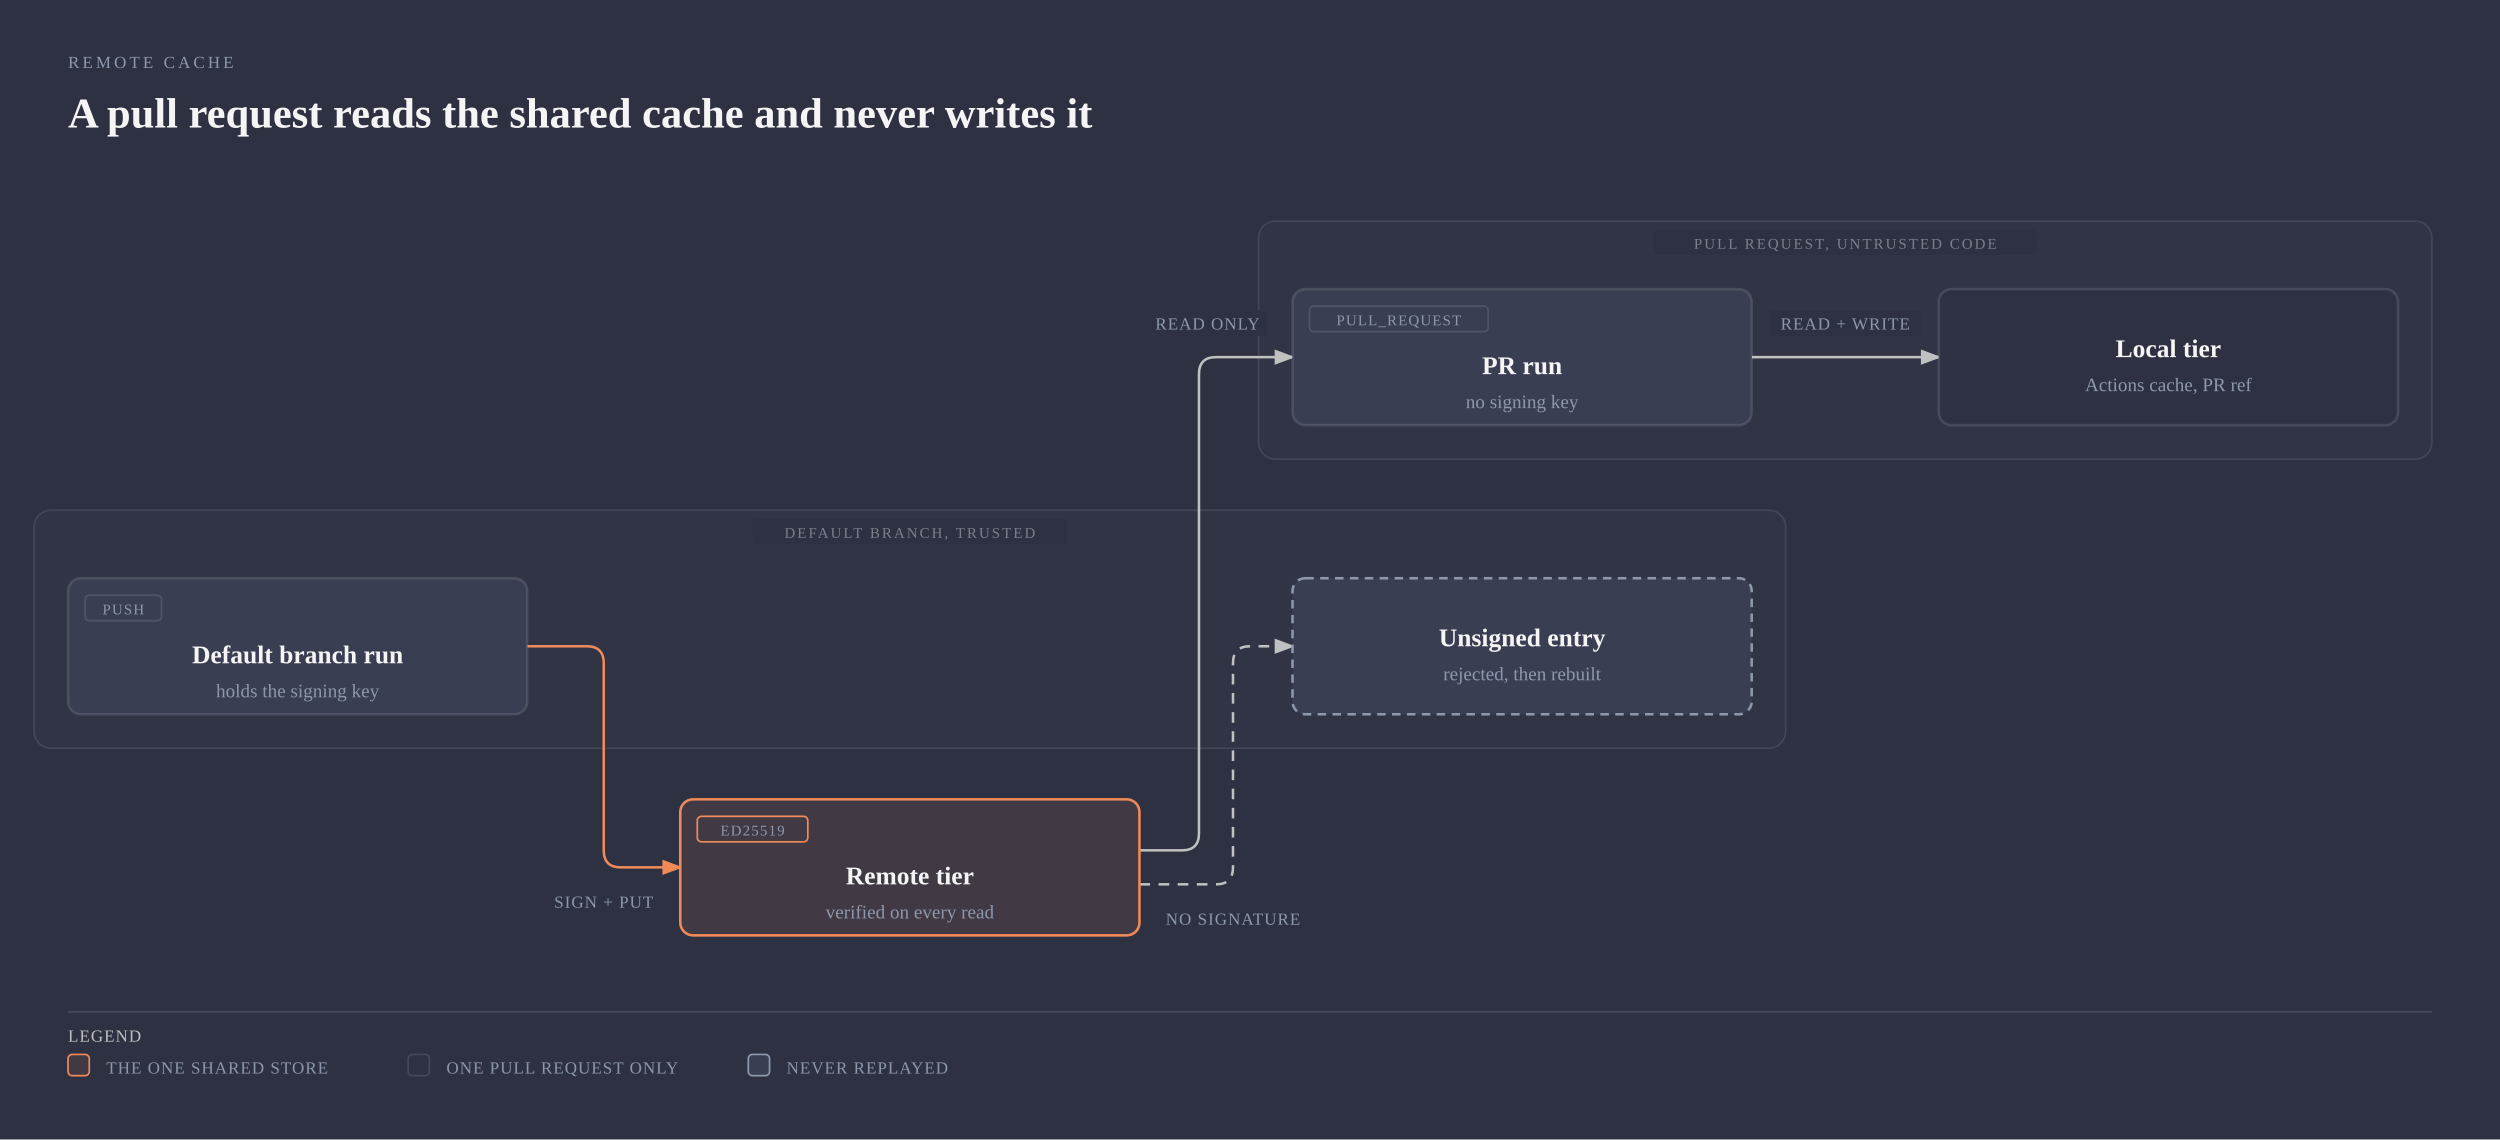
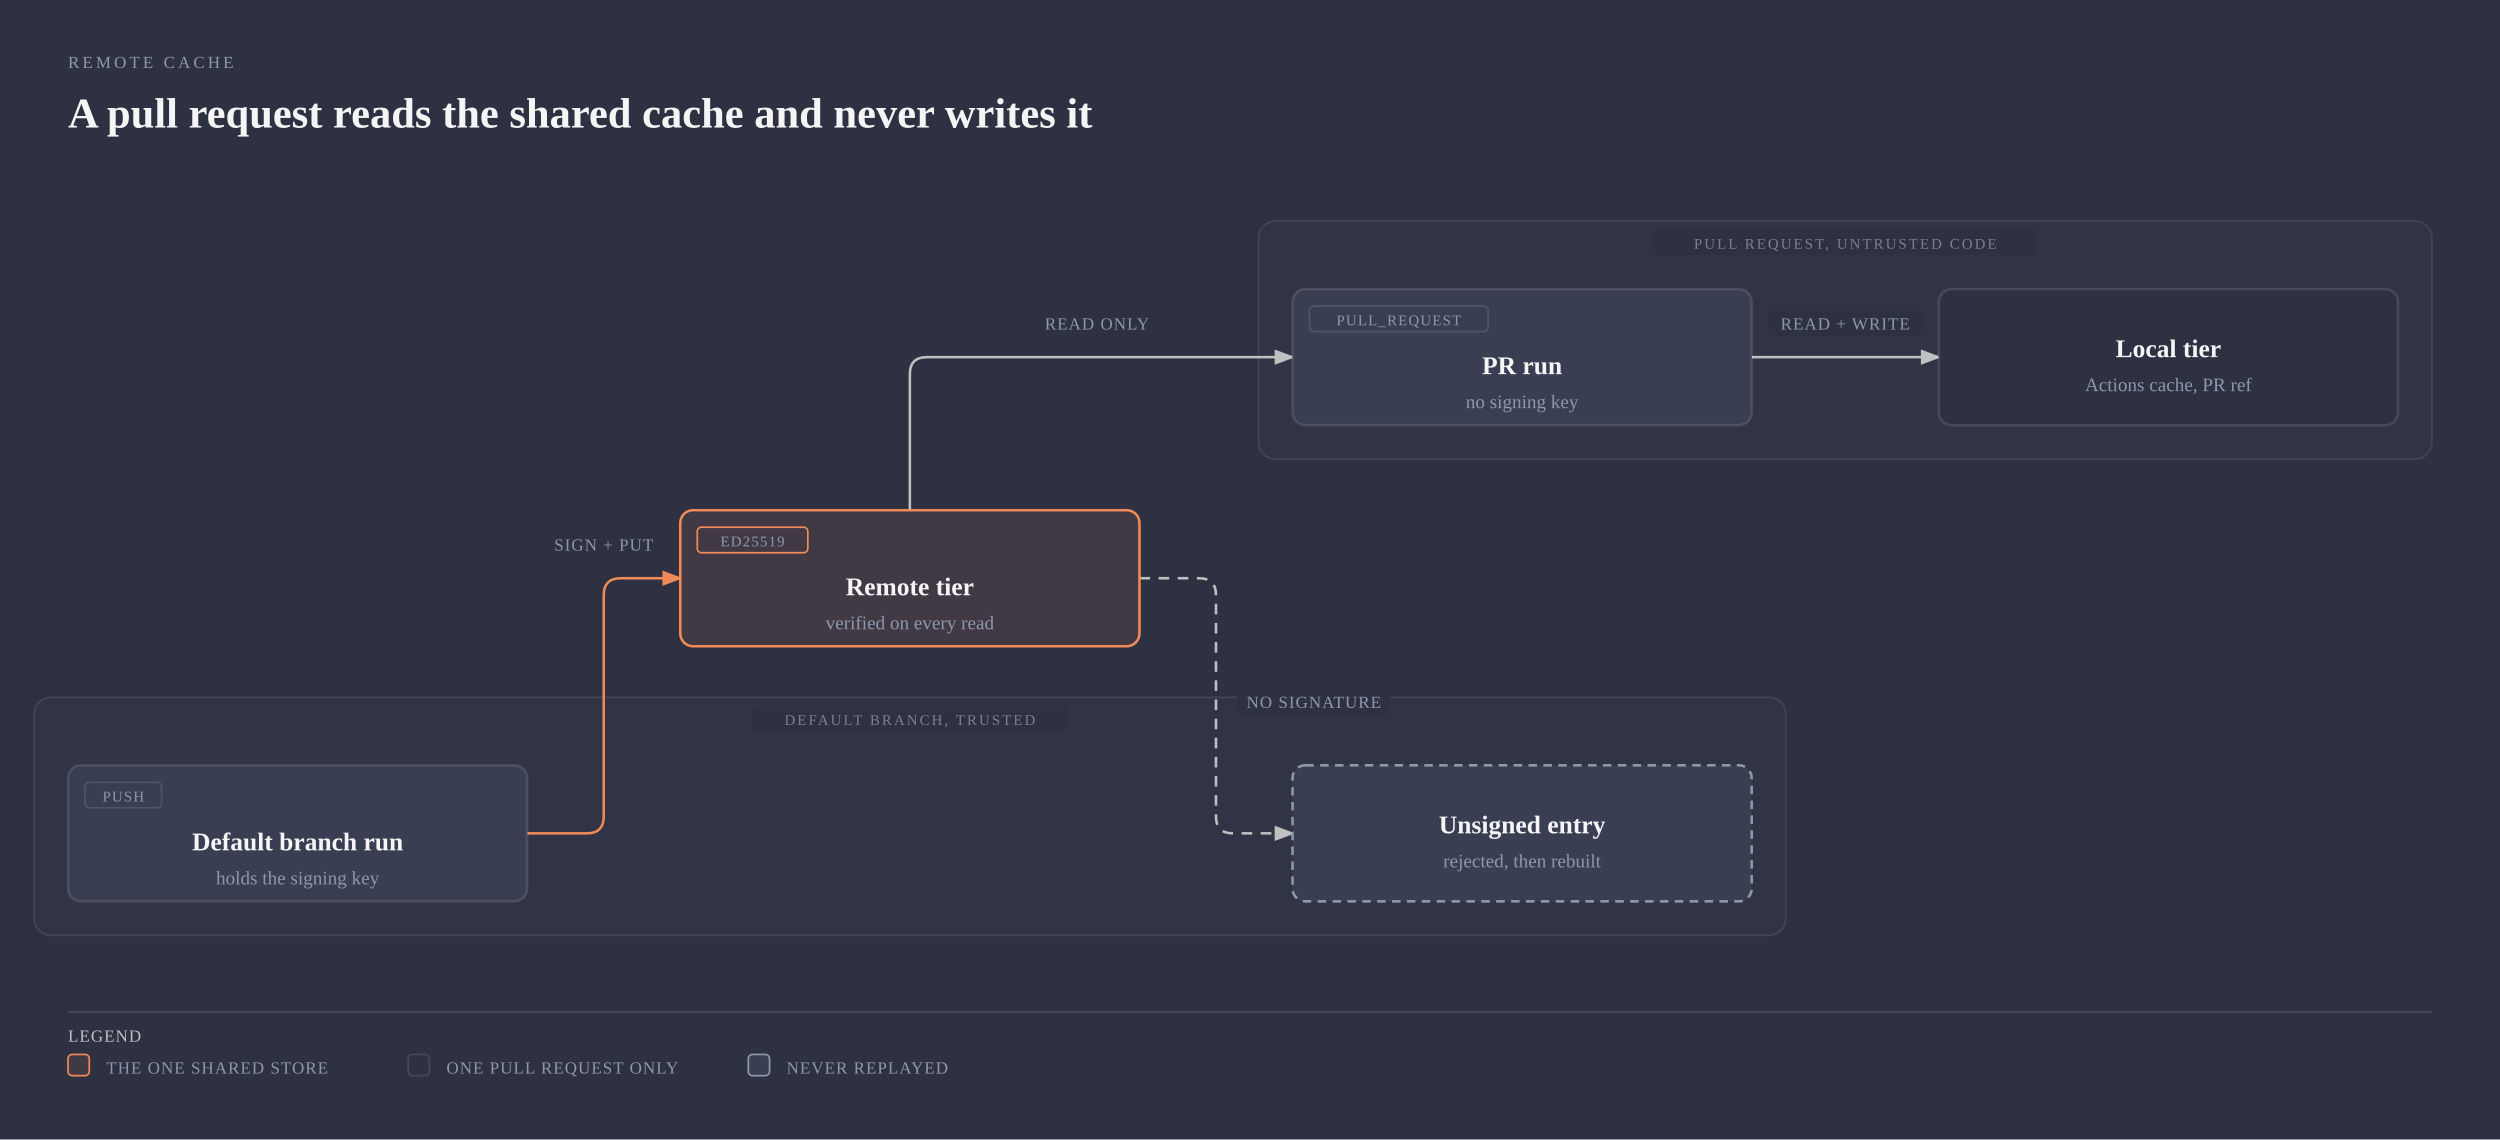
<svg xmlns="http://www.w3.org/2000/svg" viewBox="0 0 1176 536" width="1176" height="536" role="img" aria-labelledby="cache-trust-title cache-trust-desc" class="magus-diagram">
  <defs>
    <marker id="cache-trust-arrow-default" markerWidth="8" markerHeight="6" refX="7" refY="3" orient="auto">
      <polygon points="0 0, 8 3, 0 6" fill="#bfc0c0" />
    </marker>
    <marker id="cache-trust-arrow-accent" markerWidth="8" markerHeight="6" refX="7" refY="3" orient="auto">
      <polygon points="0 0, 8 3, 0 6" fill="#f08a59" />
    </marker>
    <marker id="cache-trust-arrow-link" markerWidth="8" markerHeight="6" refX="7" refY="3" orient="auto">
      <polygon points="0 0, 8 3, 0 6" fill="#6a95d8" />
    </marker>
  </defs>
  <rect width="100%" height="100%" fill="#2d3142" />
  <text x="32" y="32" fill="#8e98ac" font-size="8" font-family="var(--pico-font-family-monospace, monospace)" style="font-variant-ligatures:none" letter-spacing="0.18em">REMOTE CACHE</text>
  <text x="32" y="60" fill="#f5f5f5" font-size="20" font-weight="600" font-family="var(--pico-font-family, sans-serif)">A pull request reads the shared cache and never writes it</text>
  <g transform="translate(0,40)">
    <rect x="592" y="64" width="552" height="112" rx="8" fill="#f5f5f5" fill-opacity="0.02" stroke="#f5f5f5" stroke-opacity="0.1" stroke-width="0.8" />
    <rect x="778" y="68" width="180" height="12" rx="2" fill="#2d3142" />
    <text x="868" y="77" fill="#f5f5f5" fill-opacity="0.4" font-size="7" font-family="var(--pico-font-family-monospace, monospace)" style="font-variant-ligatures:none" text-anchor="middle" letter-spacing="0.14em">PULL REQUEST, UNTRUSTED CODE</text>
-     <rect x="16" y="200" width="824" height="112" rx="8" fill="#f5f5f5" fill-opacity="0.02" stroke="#f5f5f5" stroke-opacity="0.1" stroke-width="0.8" />
-     <rect x="354" y="204" width="148" height="12" rx="2" fill="#2d3142" />
-     <text x="428" y="213" fill="#f5f5f5" fill-opacity="0.4" font-size="7" font-family="var(--pico-font-family-monospace, monospace)" style="font-variant-ligatures:none" text-anchor="middle" letter-spacing="0.14em">DEFAULT BRANCH, TRUSTED</text>
+     <rect x="16" y="288" width="824" height="112" rx="8" fill="#f5f5f5" fill-opacity="0.02" stroke="#f5f5f5" stroke-opacity="0.1" stroke-width="0.8" />
+     <rect x="354" y="292" width="148" height="12" rx="2" fill="#2d3142" />
+     <text x="428" y="301" fill="#f5f5f5" fill-opacity="0.4" font-size="7" font-family="var(--pico-font-family-monospace, monospace)" style="font-variant-ligatures:none" text-anchor="middle" letter-spacing="0.14em">DEFAULT BRANCH, TRUSTED</text>
    <path data-edge="pr-&gt;local" id="cache-trust-edge-pr-local" d="M 824 128 L 912 128" fill="none" stroke="#bfc0c0" stroke-width="1.2" marker-end="url(#cache-trust-arrow-default)" />
-     <path data-edge="remote-&gt;pr" id="cache-trust-edge-remote-pr" d="M 536 360 L 556 360 Q 564 360 564 352 L 564 136 Q 564 128 572 128 L 608 128" fill="none" stroke="#bfc0c0" stroke-width="1.2" marker-end="url(#cache-trust-arrow-default)" />
-     <path data-edge="default-&gt;remote" id="cache-trust-edge-default-remote" d="M 248 264 L 276 264 Q 284 264 284 272 L 284 360 Q 284 368 292 368 L 320 368" fill="none" stroke="#f08a59" stroke-width="1.2" marker-end="url(#cache-trust-arrow-accent)" />
-     <path data-edge="remote-&gt;reject" id="cache-trust-edge-remote-reject" d="M 536 376 L 572 376 Q 580 376 580 368 L 580 272 Q 580 264 588 264 L 608 264" fill="none" stroke="#bfc0c0" stroke-width="1.2" stroke-dasharray="5,4" marker-end="url(#cache-trust-arrow-default)" />
+     <path data-edge="remote-&gt;pr" id="cache-trust-edge-remote-pr" d="M 428 200 L 428 136 Q 428 128 436 128 L 608 128" fill="none" stroke="#bfc0c0" stroke-width="1.2" marker-end="url(#cache-trust-arrow-default)" />
+     <path data-edge="default-&gt;remote" id="cache-trust-edge-default-remote" d="M 248 352 L 276 352 Q 284 352 284 344 L 284 240 Q 284 232 292 232 L 320 232" fill="none" stroke="#f08a59" stroke-width="1.2" marker-end="url(#cache-trust-arrow-accent)" />
+     <path data-edge="remote-&gt;reject" id="cache-trust-edge-remote-reject" d="M 536 232 L 564 232 Q 572 232 572 240 L 572 344 Q 572 352 580 352 L 608 352" fill="none" stroke="#bfc0c0" stroke-width="1.2" stroke-dasharray="5,4" marker-end="url(#cache-trust-arrow-default)" />
    <rect x="832" y="106" width="72" height="12" rx="2" fill="#2d3142" />
    <text x="868" y="115" fill="#8e98ac" font-size="8" font-family="var(--pico-font-family-monospace, monospace)" style="font-variant-ligatures:none" text-anchor="middle" letter-spacing="0.06em">READ + WRITE</text>
-     <rect x="540" y="106" width="56" height="12" rx="2" fill="#2d3142" />
-     <text x="568" y="115" fill="#8e98ac" font-size="8" font-family="var(--pico-font-family-monospace, monospace)" style="font-variant-ligatures:none" text-anchor="middle" letter-spacing="0.06em">READ ONLY</text>
-     <rect x="254" y="378" width="60" height="12" rx="2" fill="#2d3142" />
-     <text x="284" y="387" fill="#8e98ac" font-size="8" font-family="var(--pico-font-family-monospace, monospace)" style="font-variant-ligatures:none" text-anchor="middle" letter-spacing="0.06em">SIGN + PUT</text>
-     <rect x="544" y="386" width="72" height="12" rx="2" fill="#2d3142" />
-     <text x="580" y="395" fill="#8e98ac" font-size="8" font-family="var(--pico-font-family-monospace, monospace)" style="font-variant-ligatures:none" text-anchor="middle" letter-spacing="0.06em">NO SIGNATURE</text>
+     <rect x="488" y="106" width="56" height="12" rx="2" fill="#2d3142" />
+     <text x="516" y="115" fill="#8e98ac" font-size="8" font-family="var(--pico-font-family-monospace, monospace)" style="font-variant-ligatures:none" text-anchor="middle" letter-spacing="0.06em">READ ONLY</text>
+     <rect x="254" y="210" width="60" height="12" rx="2" fill="#2d3142" />
+     <text x="284" y="219" fill="#8e98ac" font-size="8" font-family="var(--pico-font-family-monospace, monospace)" style="font-variant-ligatures:none" text-anchor="middle" letter-spacing="0.06em">SIGN + PUT</text>
+     <rect x="582" y="284" width="72" height="12" rx="2" fill="#2d3142" />
+     <text x="618" y="293" fill="#8e98ac" font-size="8" font-family="var(--pico-font-family-monospace, monospace)" style="font-variant-ligatures:none" text-anchor="middle" letter-spacing="0.06em">NO SIGNATURE</text>
    <g data-node="pr" data-anchor=".github/workflows/ci.yaml">
      <rect x="608" y="96" width="216" height="64" rx="6" fill="#2d3142" />
      <rect x="608" y="96" width="216" height="64" rx="6" fill="#393e53" stroke="rgba(245,245,245,0.12)" stroke-width="1.2" />
      <rect x="616" y="104" width="84" height="12" rx="2" fill="none" stroke="rgba(245,245,245,0.12)" stroke-width="0.8" />
      <text x="658" y="113" fill="#8e98ac" font-size="7" font-family="var(--pico-font-family-monospace, monospace)" style="font-variant-ligatures:none" text-anchor="middle" letter-spacing="0.08em">PULL_REQUEST</text>
      <text x="716" y="136" fill="#f5f5f5" font-size="12" font-weight="600" font-family="var(--pico-font-family, sans-serif)" text-anchor="middle">PR run</text>
      <text x="716" y="152" fill="#8e98ac" font-size="9" font-family="var(--pico-font-family-monospace, monospace)" style="font-variant-ligatures:none" text-anchor="middle">no signing key</text>
    </g>
    <g data-node="local" data-anchor=".github/workflows/ci.yaml">
      <rect x="912" y="96" width="216" height="64" rx="6" fill="#2d3142" />
      <rect x="912" y="96" width="216" height="64" rx="6" fill="#2d3142" stroke="rgba(245,245,245,0.12)" stroke-width="1.2" />
      <text x="1020" y="128" fill="#f5f5f5" font-size="12" font-weight="600" font-family="var(--pico-font-family, sans-serif)" text-anchor="middle">Local tier</text>
      <text x="1020" y="144" fill="#8e98ac" font-size="9" font-family="var(--pico-font-family-monospace, monospace)" style="font-variant-ligatures:none" text-anchor="middle">Actions cache, PR ref</text>
    </g>
    <g data-node="remote" data-anchor="internal/cache">
-       <rect x="320" y="336" width="216" height="64" rx="6" fill="#2d3142" />
-       <rect x="320" y="336" width="216" height="64" rx="6" fill="rgba(240,138,89,0.10)" stroke="#f08a59" stroke-width="1.2" />
-       <rect x="328" y="344" width="52" height="12" rx="2" fill="none" stroke="#f08a59" stroke-width="0.8" />
-       <text x="354" y="353" fill="#8e98ac" font-size="7" font-family="var(--pico-font-family-monospace, monospace)" style="font-variant-ligatures:none" text-anchor="middle" letter-spacing="0.08em">ED25519</text>
-       <text x="428" y="376" fill="#f5f5f5" font-size="12" font-weight="600" font-family="var(--pico-font-family, sans-serif)" text-anchor="middle">Remote tier</text>
-       <text x="428" y="392" fill="#8e98ac" font-size="9" font-family="var(--pico-font-family-monospace, monospace)" style="font-variant-ligatures:none" text-anchor="middle">verified on every read</text>
+       <rect x="320" y="200" width="216" height="64" rx="6" fill="#2d3142" />
+       <rect x="320" y="200" width="216" height="64" rx="6" fill="rgba(240,138,89,0.10)" stroke="#f08a59" stroke-width="1.2" />
+       <rect x="328" y="208" width="52" height="12" rx="2" fill="none" stroke="#f08a59" stroke-width="0.8" />
+       <text x="354" y="217" fill="#8e98ac" font-size="7" font-family="var(--pico-font-family-monospace, monospace)" style="font-variant-ligatures:none" text-anchor="middle" letter-spacing="0.08em">ED25519</text>
+       <text x="428" y="240" fill="#f5f5f5" font-size="12" font-weight="600" font-family="var(--pico-font-family, sans-serif)" text-anchor="middle">Remote tier</text>
+       <text x="428" y="256" fill="#8e98ac" font-size="9" font-family="var(--pico-font-family-monospace, monospace)" style="font-variant-ligatures:none" text-anchor="middle">verified on every read</text>
    </g>
    <g data-node="default" data-anchor=".github/workflows/ci.yaml">
-       <rect x="32" y="232" width="216" height="64" rx="6" fill="#2d3142" />
-       <rect x="32" y="232" width="216" height="64" rx="6" fill="#393e53" stroke="rgba(245,245,245,0.12)" stroke-width="1.2" />
-       <rect x="40" y="240" width="36" height="12" rx="2" fill="none" stroke="rgba(245,245,245,0.12)" stroke-width="0.8" />
-       <text x="58" y="249" fill="#8e98ac" font-size="7" font-family="var(--pico-font-family-monospace, monospace)" style="font-variant-ligatures:none" text-anchor="middle" letter-spacing="0.08em">PUSH</text>
-       <text x="140" y="272" fill="#f5f5f5" font-size="12" font-weight="600" font-family="var(--pico-font-family, sans-serif)" text-anchor="middle">Default branch run</text>
-       <text x="140" y="288" fill="#8e98ac" font-size="9" font-family="var(--pico-font-family-monospace, monospace)" style="font-variant-ligatures:none" text-anchor="middle">holds the signing key</text>
+       <rect x="32" y="320" width="216" height="64" rx="6" fill="#2d3142" />
+       <rect x="32" y="320" width="216" height="64" rx="6" fill="#393e53" stroke="rgba(245,245,245,0.12)" stroke-width="1.2" />
+       <rect x="40" y="328" width="36" height="12" rx="2" fill="none" stroke="rgba(245,245,245,0.12)" stroke-width="0.8" />
+       <text x="58" y="337" fill="#8e98ac" font-size="7" font-family="var(--pico-font-family-monospace, monospace)" style="font-variant-ligatures:none" text-anchor="middle" letter-spacing="0.08em">PUSH</text>
+       <text x="140" y="360" fill="#f5f5f5" font-size="12" font-weight="600" font-family="var(--pico-font-family, sans-serif)" text-anchor="middle">Default branch run</text>
+       <text x="140" y="376" fill="#8e98ac" font-size="9" font-family="var(--pico-font-family-monospace, monospace)" style="font-variant-ligatures:none" text-anchor="middle">holds the signing key</text>
    </g>
    <g data-node="reject">
-       <rect x="608" y="232" width="216" height="64" rx="6" fill="#2d3142" />
-       <rect x="608" y="232" width="216" height="64" rx="6" fill="#393e53" stroke="#8e98ac" stroke-width="1.2" stroke-dasharray="4,3" />
-       <text x="716" y="264" fill="#f5f5f5" font-size="12" font-weight="600" font-family="var(--pico-font-family, sans-serif)" text-anchor="middle">Unsigned entry</text>
-       <text x="716" y="280" fill="#8e98ac" font-size="9" font-family="var(--pico-font-family-monospace, monospace)" style="font-variant-ligatures:none" text-anchor="middle">rejected, then rebuilt</text>
+       <rect x="608" y="320" width="216" height="64" rx="6" fill="#2d3142" />
+       <rect x="608" y="320" width="216" height="64" rx="6" fill="#393e53" stroke="#8e98ac" stroke-width="1.2" stroke-dasharray="4,3" />
+       <text x="716" y="352" fill="#f5f5f5" font-size="12" font-weight="600" font-family="var(--pico-font-family, sans-serif)" text-anchor="middle">Unsigned entry</text>
+       <text x="716" y="368" fill="#8e98ac" font-size="9" font-family="var(--pico-font-family-monospace, monospace)" style="font-variant-ligatures:none" text-anchor="middle">rejected, then rebuilt</text>
    </g>
    <line x1="32" y1="436" x2="1144" y2="436" stroke="rgba(245,245,245,0.12)" stroke-width="0.8" />
    <text x="32" y="450" fill="#bfc0c0" font-size="8" font-family="var(--pico-font-family-monospace, monospace)" style="font-variant-ligatures:none" letter-spacing="0.06em">LEGEND</text>
    <rect x="32" y="456" width="10" height="10" rx="2" fill="rgba(240,138,89,0.10)" stroke="#f08a59" stroke-width="0.8" />
    <text x="50" y="465" fill="#8e98ac" font-size="8" font-family="var(--pico-font-family-monospace, monospace)" style="font-variant-ligatures:none" letter-spacing="0.06em">THE ONE SHARED STORE</text>
    <rect x="192" y="456" width="10" height="10" rx="2" fill="#2d3142" stroke="rgba(245,245,245,0.12)" stroke-width="0.8" />
    <text x="210" y="465" fill="#8e98ac" font-size="8" font-family="var(--pico-font-family-monospace, monospace)" style="font-variant-ligatures:none" letter-spacing="0.06em">ONE PULL REQUEST ONLY</text>
    <rect x="352" y="456" width="10" height="10" rx="2" fill="#393e53" stroke="#8e98ac" stroke-width="0.8" />
    <text x="370" y="465" fill="#8e98ac" font-size="8" font-family="var(--pico-font-family-monospace, monospace)" style="font-variant-ligatures:none" letter-spacing="0.06em">NEVER REPLAYED</text>
  </g>
</svg>
